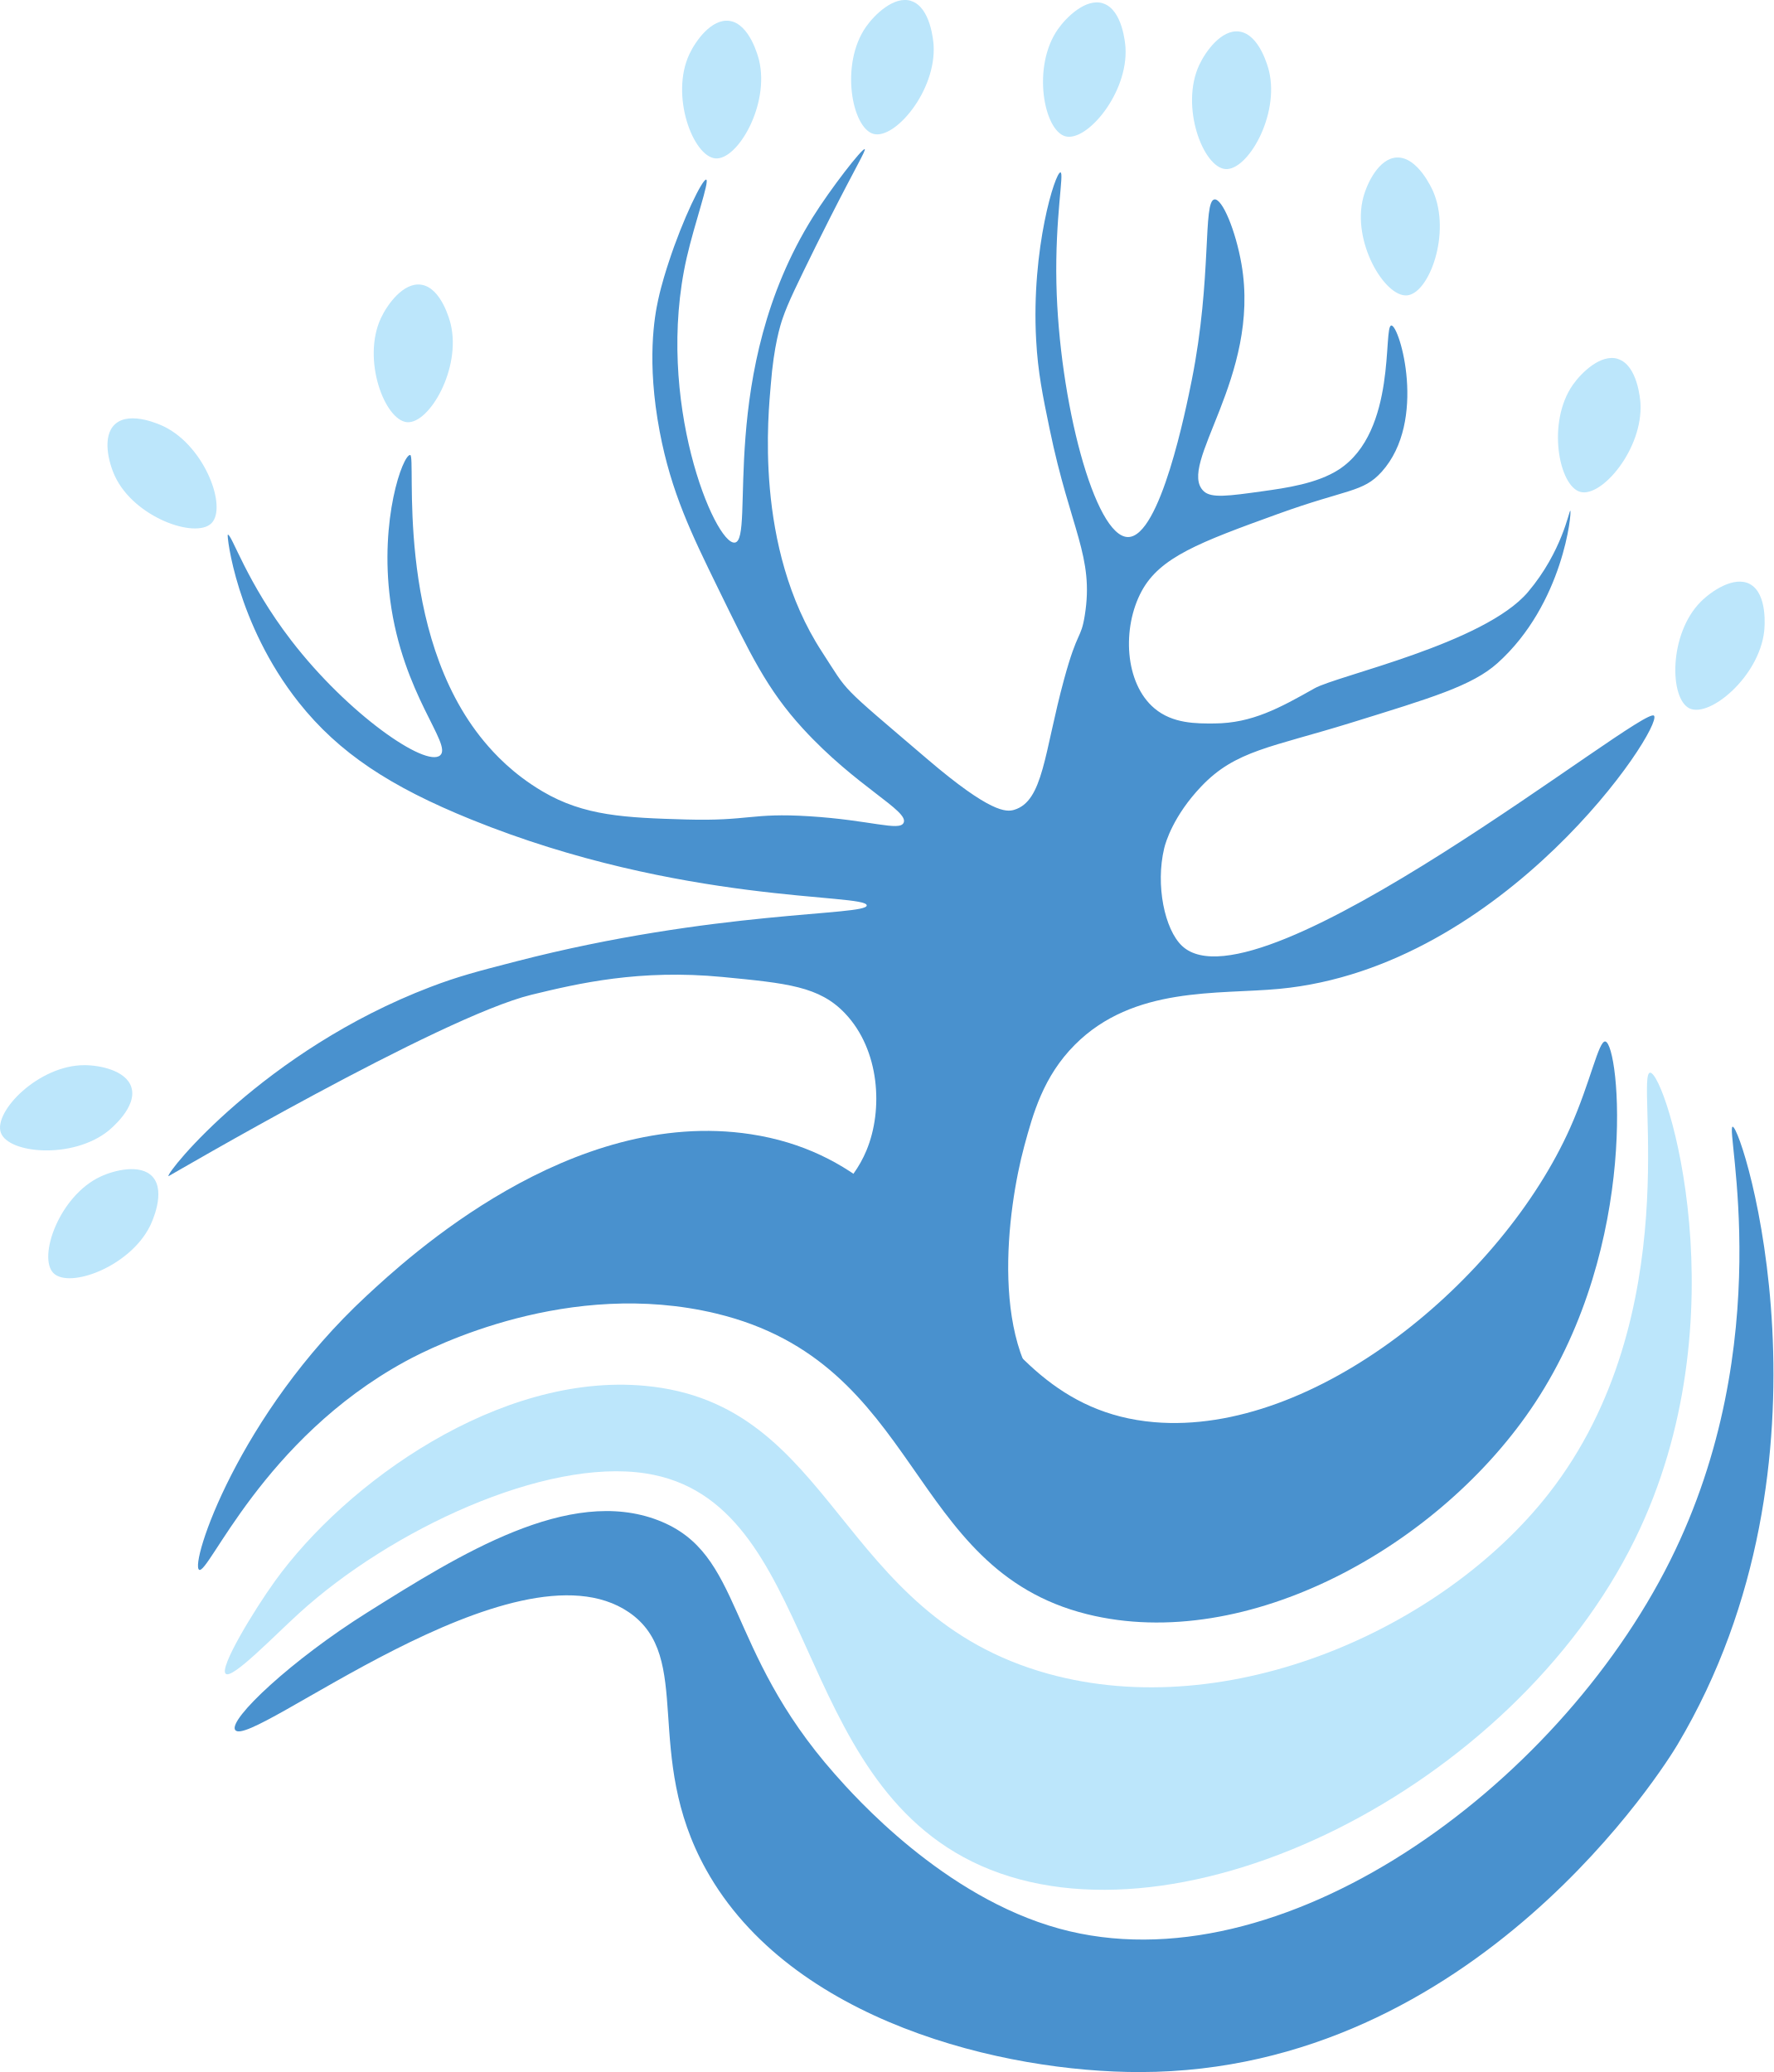
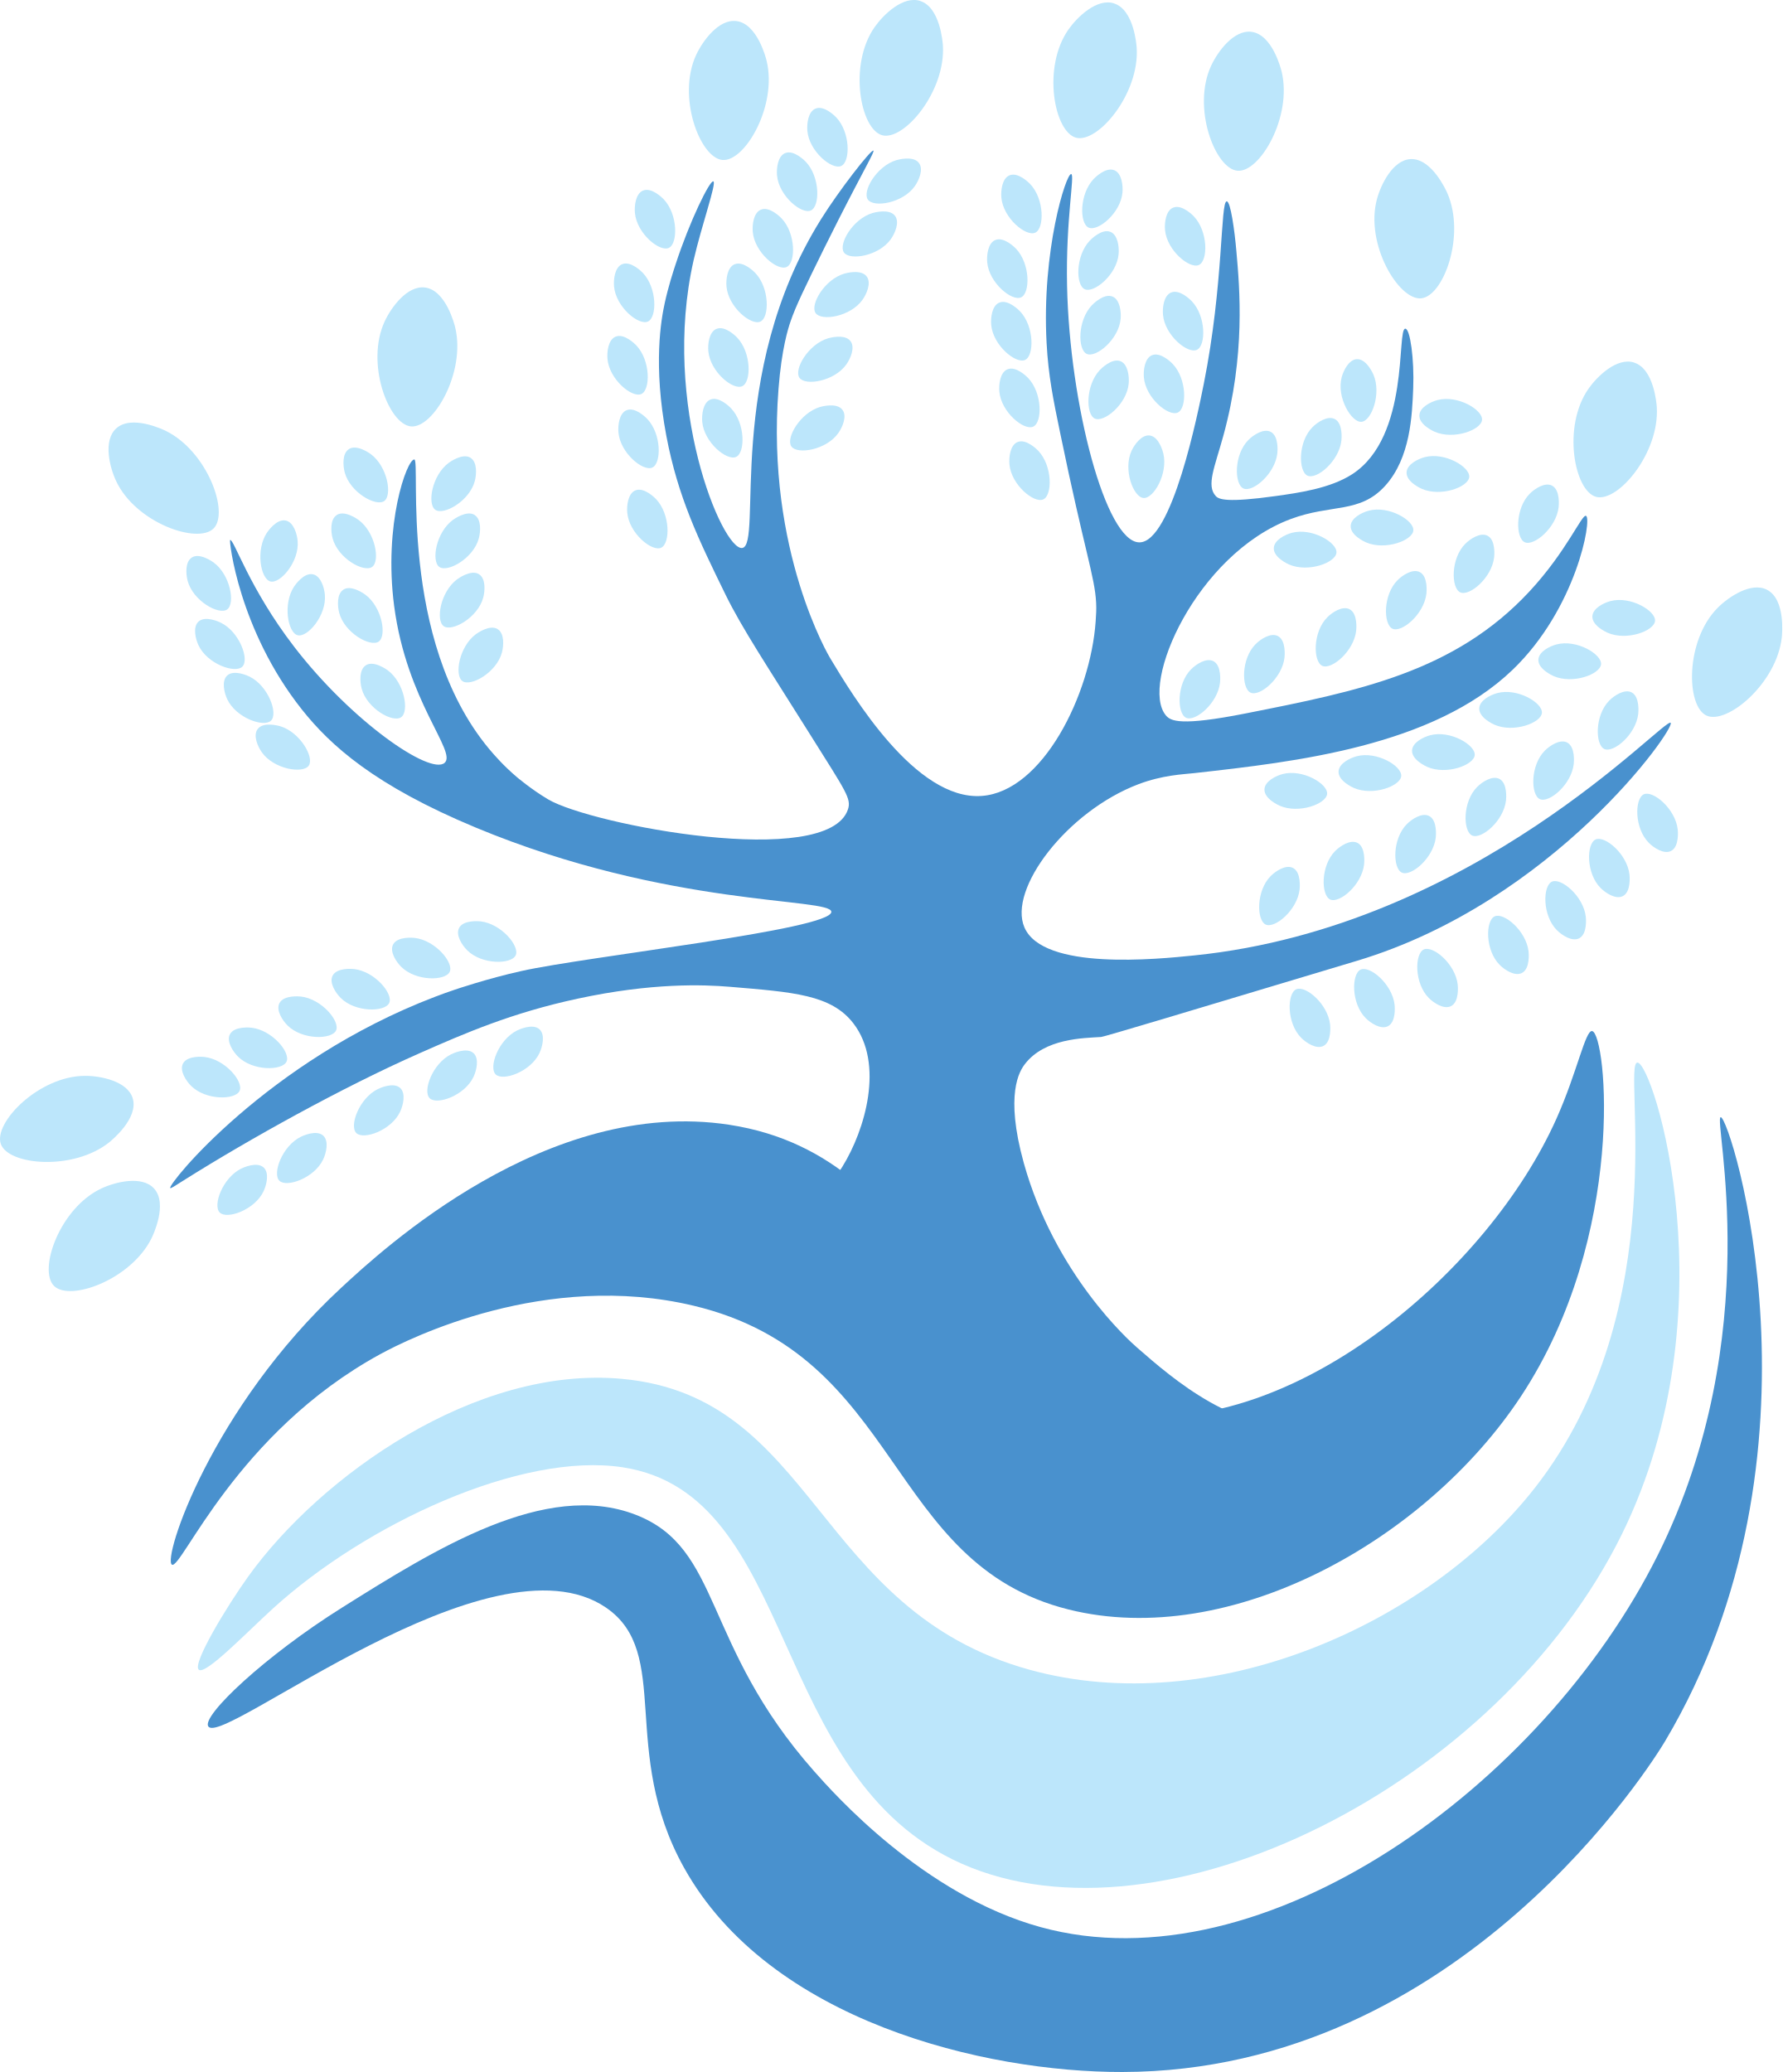
- <svg xmlns="http://www.w3.org/2000/svg" id="Layer_1" viewBox="0 0 264.42 309">
+ <svg xmlns="http://www.w3.org/2000/svg" id="Layer_1" viewBox="0 0 263.12 305.93">
  <defs>
-     <style>.cls-1{fill:#bce6fb;}.cls-2{fill:#4991ce;}</style>
+     <style>
+       .middle-wave {
+         fill: #bce6fb;
+       }
+       .small-leaf {
+         fill: #bce6fb;
+       }
+       .large-leaf {
+         fill: #bce6fb;
+       }
+       .tree {
+         fill: #4991ce;
+       }
+       .wave {
+         fill: #4991ce;
+       }
+     </style>
  </defs>
-   <path class="cls-2" d="M29.69,234.1c-1.41-.89,5.84-23.12,24.96-40.85,6.09-5.65,30.43-28.22,57.31-24.1,31.29,4.79,31.82,40.51,60.12,42.94,23.97,2.06,51.9-21.2,62.03-43.89,3.04-6.82,4.25-13.08,5.25-12.88,2.12.42,5.19,30.11-10.5,53.91-14.05,21.32-42.96,37.44-66.8,31.49-27.06-6.76-24.49-37.48-55.35-44.85-21.81-5.21-41.94,4.79-46.28,7.16-21.28,11.62-29.37,31.94-30.75,31.07Z" />
-   <path class="cls-1" d="M33.66,249.61c-1.04-.83,4.19-9.44,7.31-13.78,10.6-14.74,33.5-31.17,55.19-29.16,28.59,2.64,28.43,34.17,60.12,42.94,26.95,7.46,58.82-6.65,74.63-26.86,20.86-26.67,12.81-62.78,15.13-62.78,2.33,0,13.93,36.59-2.27,69.59-18.24,37.17-67.83,61.87-97.51,48.68-28.74-12.77-24.03-54.51-50-58.51-15.04-2.32-37.97,8.39-51.63,20.82-3.88,3.53-9.96,9.87-10.97,9.07Z" />
-   <path class="cls-2" d="M35.06,257.99c-1.03-1.56,8.41-10.44,19.75-17.55,13.72-8.61,30.04-18.86,43.34-13.71,12.79,4.95,9.76,19.11,26.33,37.85,2.89,3.27,16.17,18.29,33.46,23.04,32.91,9.04,74.09-20.87,91.07-54.86,16.29-32.61,8.15-64.72,9.33-64.73,1.46-.02,17.04,49.7-8.23,92.16-1.56,2.63-30.02,48.73-80.09,48.82-20.33.04-52.11-7.49-64.73-30.17-9.6-17.24-1.7-31.69-11.52-38.4-16.98-11.6-56.65,20.68-58.7,17.55Z" />
-   <path class="cls-2" d="M96.49,184.67c15.37,2.64,28.63-3.33,32.69-13.08,2.55-6.1,1.99-15.03-3.19-20.47-3.83-4.03-8.65-4.49-18.25-5.42-12.37-1.19-21.51.95-28.5,2.65-13.59,3.31-54.1,27.08-54.12,27.06-.42-.49,14.28-18.76,39.08-28.23,4.17-1.59,7.07-2.34,12.77-3.81,29.64-7.66,52.27-6.78,52.26-8.34,0-1.82-27.59-.09-58.98-12.82-12.03-4.88-19.7-9.89-25.7-17.45-9.33-11.77-10.76-24.95-10.59-25.02.56-.2,2.78,7.09,9.47,15.78,8.46,11,20.05,18.97,22.19,17.13,1.88-1.61-5.58-9.03-7.44-23.15-1.59-12.07,1.87-21.65,2.97-21.65.99,0-2.5,26.44,11.04,42.73,1.48,1.78,4.25,4.82,8.71,7.45,6.22,3.67,12.37,3.92,21.35,4.18,9.47.27,9.7-1.03,18.42-.48,9.12.57,13.45,2.29,14.06.97.83-1.79-7.04-5.33-15.03-14.06-5.36-5.85-7.87-11.16-12.61-20.85-3.97-8.12-7.01-14.35-8.73-23.43-1.98-10.48-.77-17.18-.22-19.68.51-2.34,1.24-4.59,1.57-5.59,2.1-6.45,5.07-12.49,5.59-12.3.52.19-1.73,6.48-2.91,11.63-4.84,21.28,4.23,42.84,7.16,42.5,3.13-.36-2.74-25.5,11.64-48.53,2.63-4.22,7.4-10.36,7.74-10.14.21.14-1.35,2.7-5.21,10.31-.96,1.9-1.66,3.3-2.09,4.17-2.76,5.62-4.15,8.43-4.94,10.76-.33.96-1.31,3.99-1.77,9.94-.31,3.89-2.59,24.08,7.63,39.77,4.17,6.41,2.24,4.49,15.73,16.02,9.4,8.03,11.76,7.9,12.93,7.55,4.37-1.3,4.47-8.53,7.44-19.45,2.04-7.49,2.5-5.89,3.09-9.54,1.42-8.8-2.13-12.75-5.24-27.8-1.03-4.97-1.75-8.47-2.01-13.29-.75-13.65,2.87-25.09,3.63-24.98.57.08-.82,6.67-.61,16.52.37,17.46,5.71,37.86,10.68,37.86,4.82,0,8.66-19.21,9.5-23.39,3.05-15.27,1.62-26.75,3.39-26.96,1.16-.14,3.15,4.61,4.03,9.67,2.91,16.84-9.74,29.94-5.64,33.84,1.13,1.08,3.71.72,8.86,0,3.35-.47,8.03-1.12,11.28-3.22,8.76-5.67,6.56-21.51,7.85-21.49,1.22.02,5.39,14.22-1.45,21.82-2.79,3.1-5.11,2.53-15.51,6.3-11.66,4.22-17.54,6.43-20.28,11.5-2.95,5.45-2.55,13.72,1.9,17.47,2.73,2.31,6.26,2.28,8.98,2.26,5.56-.04,9.68-2.29,14.9-5.24,3.37-1.9,25.32-6.67,31.83-14.37,5.09-6.02,6.13-12.19,6.3-12.12.26.1-1.01,13.9-10.85,22.73-3.77,3.38-9.82,5.17-21.82,8.89-11.97,3.71-17.22,4.11-22.34,9.49-4.17,4.38-5.33,8.35-5.54,9.24-1.31,5.48.06,12.12,2.68,14.57,11.32,10.55,68.97-36.18,70.36-34.34,1.35,1.79-22.22,37.55-55.88,40.73-9.19.87-21.71-.45-30.47,8.33-4.74,4.75-6.25,10.34-7.54,15.08-2.52,9.31-5.46,30.68,4.89,39.21,14.7,12.11,48.28-8.39,50.45-3.54,1.01,2.27-5.15,7.24-9.32,9.74-17.55,10.5-38.29.17-40.67-1.07" />
-   <path class="cls-1" d="M22.73,175.47c-1.79-1.94-5.7-.96-7.75,0-6.17,2.88-9.37,12.03-7.01,14.39,2.35,2.35,11.35-.91,14.39-7.01.19-.38,2.47-5.1.37-7.38Z" />
-   <path class="cls-1" d="M19.58,162.12c-.81-2.51-4.76-3.28-7.02-3.27-6.81,0-13.58,6.94-12.43,10.08,1.14,3.12,10.67,3.98,16-.27.33-.27,4.4-3.58,3.45-6.53Z" />
-   <path class="cls-1" d="M17.14,63.27c-1.94,1.79-.96,5.7,0,7.75,2.88,6.17,12.03,9.37,14.39,7.01,2.35-2.35-.91-11.35-7.01-14.39-.38-.19-5.1-2.47-7.38-.37Z" />
-   <path class="cls-1" d="M62.74,42.45c-2.62-.33-4.98,2.93-5.94,4.98-2.88,6.17.56,15.24,3.88,15.53,3.31.29,8.11-7.99,6.52-14.62-.1-.42-1.38-5.5-4.46-5.89Z" />
-   <path class="cls-1" d="M108.72,3.11c-2.62-.33-4.98,2.93-5.94,4.98-2.88,6.17.56,15.24,3.88,15.53,3.31.29,8.11-7.99,6.52-14.62-.1-.42-1.38-5.5-4.46-5.89Z" />
-   <path class="cls-1" d="M135.83.13c-2.52-.78-5.41,2.02-6.71,3.87-3.9,5.58-2.1,15.1,1.12,15.97,3.21.86,9.38-6.46,8.96-13.26-.03-.43-.41-5.66-3.37-6.57Z" />
-   <path class="cls-1" d="M164.44.49c-2.52-.78-5.41,2.02-6.71,3.87-3.9,5.58-2.1,15.1,1.12,15.97,3.21.86,9.38-6.46,8.96-13.26-.03-.43-.41-5.66-3.37-6.57Z" />
-   <path class="cls-1" d="M184.75,4.7c-2.62-.33-4.98,2.93-5.94,4.98-2.88,6.17.56,15.24,3.88,15.53,3.31.29,8.11-7.99,6.52-14.62-.1-.42-1.38-5.5-4.46-5.89Z" />
-   <path class="cls-1" d="M208.25,23.49c-2.63.13-4.4,3.75-4.98,5.94-1.76,6.58,3.19,14.91,6.52,14.62,3.31-.29,6.6-9.28,3.88-15.53-.17-.39-2.32-5.18-5.42-5.03Z" />
-   <path class="cls-1" d="M241.22,53.52c-2.52-.78-5.41,2.02-6.71,3.87-3.9,5.58-2.1,15.1,1.12,15.97,3.21.86,9.38-6.46,8.96-13.26-.03-.43-.41-5.66-3.37-6.57Z" />
-   <path class="cls-1" d="M260.87,87.08c-2.34-1.21-5.68,1.05-7.28,2.65-4.81,4.82-4.69,14.51-1.67,15.92,3.01,1.4,10.36-4.73,11.12-11.51.05-.42.58-5.64-2.18-7.06Z" />
+   <g>
+     <path class="wave" d="M25.38,231.02c-1.41-.89,5.84-23.12,24.96-40.85,6.09-5.65,30.43-28.22,57.31-24.1,31.29,4.79,31.82,40.51,60.12,42.94,23.97,2.06,51.9-21.2,62.03-43.89,3.04-6.82,4.25-13.08,5.25-12.88,2.12.42,5.19,30.11-10.5,53.91-14.05,21.32-42.96,37.44-66.8,31.49-27.06-6.76-24.49-37.48-55.35-44.85-21.81-5.21-41.94,4.79-46.28,7.16-21.28,11.62-29.37,31.94-30.75,31.07Z" />
+     <path class="middle-wave" d="M29.35,246.53c-1.04-.83,4.19-9.44,7.31-13.78,10.6-14.74,33.5-31.17,55.19-29.16,28.59,2.64,28.43,34.17,60.12,42.94,26.95,7.46,58.82-6.65,74.63-26.86,20.86-26.67,12.81-62.78,15.13-62.78,2.33,0,13.93,36.59-2.27,69.59-18.24,37.17-67.83,61.87-97.51,48.68-28.74-12.77-24.03-54.51-50-58.51-15.04-2.32-37.97,8.39-51.63,20.82-3.88,3.53-9.96,9.87-10.97,9.07Z" />
+     <path class="wave" d="M30.75,254.91c-1.03-1.56,8.41-10.44,19.75-17.55,13.72-8.61,30.04-18.86,43.34-13.71,12.79,4.95,9.76,19.11,26.33,37.85,2.89,3.27,16.17,18.29,33.46,23.04,32.91,9.04,74.09-20.87,91.07-54.86,16.29-32.61,8.15-64.72,9.33-64.73,1.46-.02,17.04,49.7-8.23,92.16-1.56,2.63-30.02,48.73-80.09,48.82-20.33.04-52.11-7.49-64.73-30.17-9.6-17.24-1.7-31.69-11.52-38.4-16.98-11.6-56.65,20.68-58.7,17.55Z" />
+     <g>
+       <path class="tree" d="M96.49,184.67c1,.06,19.61.94,27.87-12.41,3.38-5.45,6.2-15.19,1.64-21.14-3.27-4.27-8.88-4.63-18.25-5.42-3.88-.32-11.44-.62-22.46,1.75-9.76,2.1-16.65,5.1-23.33,8.05-11.47,5.06-25.23,12.74-34.57,18.61-1.72,1.08-2.17,1.4-2.26,1.3-.42-.49,14.28-18.76,39.08-28.23,1.05-.4,2.02-.75,2.98-1.07,0,0,4.78-1.63,9.79-2.74,9.65-2.16,45.71-6.11,45.75-8.73.03-2.14-24-.59-52.47-12.44-14.95-6.22-21.47-12.12-25.7-17.45-9.33-11.77-10.76-24.95-10.59-25.02.56-.2,2.78,7.09,9.47,15.78,8.46,11,20.05,18.97,22.19,17.13,1.88-1.61-5.58-9.03-7.44-23.15-1.59-12.07,1.87-21.65,2.97-21.65.99,0-2.5,26.44,11.04,42.73.88,1.05,2.2,2.54,4.06,4.13,0,0,2.14,1.83,4.65,3.32,6.32,3.76,41.3,10.42,44.27,1.49.53-1.58-.29-2.62-5.47-10.88-6.46-10.3-10.15-15.83-12.61-20.85-3.97-8.12-7.01-14.35-8.73-23.43-1.98-10.48-.77-17.18-.22-19.68.51-2.34,1.24-4.59,1.57-5.59,2.1-6.45,5.07-12.49,5.59-12.3.52.19-1.73,6.48-2.91,11.63-4.84,21.28,4.23,42.84,7.16,42.5,3.13-.36-2.74-25.5,11.64-48.53,2.63-4.22,7.4-10.36,7.74-10.14.21.14-1.35,2.7-5.21,10.31-.96,1.9-1.66,3.3-2.09,4.17-2.76,5.62-4.15,8.43-4.94,10.76-.33.96-1.31,3.99-1.77,9.94-1.88,23.95,7.6,39.72,7.63,39.76h0c3.32,5.53,12.62,21.04,22.36,20.34,9.01-.64,16.07-14.97,16.83-25.76.07-1.03.12-1.79.07-2.76-.19-3.83-1.71-7.63-5.3-25.03-1.03-4.97-1.75-8.47-2.01-13.29-.75-13.65,2.87-25.09,3.63-24.98.57.08-.82,6.67-.61,16.52.37,17.46,5.71,37.86,10.68,37.86,4.82,0,8.66-19.21,9.5-23.39,2.95-14.76,2.44-26.94,3.39-26.96.57-.01,1.16,4.3,1.43,7.4.48,5.44,1.36,15.24-1.93,27.21-1.27,4.63-2.55,7.35-1.12,8.9.46.5,1.62,1.01,8.86,0,3.35-.47,8.03-1.12,11.28-3.22,8.59-5.56,6.52-21.54,7.85-21.49.71.03,1.33,4.52,1.16,8.81-.16,3.96-.4,10.26-4.13,14.38-3.76,4.16-7.93,2.65-13.99,4.93-13.84,5.2-22.29,24.34-18.39,28.98.7.84,2.15,1.61,11.76-.29,16.63-3.29,30.83-6.1,41.89-17.99,5.56-5.98,7.77-11.51,8.38-11.18.9.48-1.45,13.7-10.85,22.73-11.78,11.31-32.05,13.58-46.99,15.25-1.72.19-4.65.28-8.25,1.64-10.53,4-19.28,15.49-16.82,21.15,2.78,6.4,19.56,4.69,25.04,4.13,41.5-4.22,69.54-35.33,70.36-34.34.7.84-17.28,26.4-46.27,35.12-24.91,7.49-37.36,11.23-37.82,11.26-2.57.17-8.33.18-11.26,4.02-.75.99-2.98,4.39-.15,14.58,4.57,16.4,15.53,26.22,16.69,27.23,5.46,4.77,14.65,12.78,25.91,11.86,7.86-.64,13.58-5.38,14.34-4.27.74,1.1-4.24,6.59-9.32,9.74-13.17,8.15-30.8,2.92-40.67-1.07" />
+       <path class="large-leaf" d="M22.73,175.47c-1.79-1.94-5.7-.96-7.75,0-6.17,2.88-9.37,12.03-7.01,14.39,2.35,2.35,11.35-.91,14.39-7.01.19-.38,2.47-5.1.37-7.38Z" />
+       <path class="large-leaf" d="M19.58,162.12c-.81-2.51-4.76-3.28-7.02-3.27-6.81,0-13.58,6.94-12.43,10.08,1.14,3.12,10.67,3.98,16-.27.33-.27,4.4-3.58,3.45-6.53Z" />
+       <path class="large-leaf" d="M17.14,63.27c-1.94,1.79-.96,5.7,0,7.75,2.88,6.17,12.03,9.37,14.39,7.01,2.35-2.35-.91-11.35-7.01-14.39-.38-.19-5.1-2.47-7.38-.37Z" />
+       <path class="large-leaf" d="M62.74,42.45c-2.62-.33-4.98,2.93-5.94,4.98-2.88,6.17.56,15.24,3.88,15.53,3.31.29,8.11-7.99,6.52-14.62-.1-.42-1.38-5.5-4.46-5.89Z" />
+       <path class="large-leaf" d="M108.72,3.11c-2.62-.33-4.98,2.93-5.94,4.98-2.88,6.17.56,15.24,3.88,15.53,3.31.29,8.11-7.99,6.52-14.62-.1-.42-1.38-5.5-4.46-5.89Z" />
+       <path class="large-leaf" d="M135.83.13c-2.52-.78-5.41,2.02-6.71,3.87-3.9,5.58-2.1,15.1,1.12,15.97,3.21.86,9.38-6.46,8.96-13.26-.03-.43-.41-5.66-3.37-6.57Z" />
+       <path class="large-leaf" d="M164.44.49c-2.52-.78-5.41,2.02-6.71,3.87-3.9,5.58-2.1,15.1,1.12,15.97,3.21.86,9.38-6.46,8.96-13.26-.03-.43-.41-5.66-3.37-6.57Z" />
+       <path class="large-leaf" d="M184.75,4.7c-2.62-.33-4.98,2.93-5.94,4.98-2.88,6.17.56,15.24,3.88,15.53,3.31.29,8.11-7.99,6.52-14.62-.1-.42-1.38-5.5-4.46-5.89Z" />
+       <path class="large-leaf" d="M208.25,23.49c-2.63.13-4.4,3.75-4.98,5.94-1.76,6.58,3.19,14.91,6.52,14.62,3.31-.29,6.6-9.28,3.88-15.53-.17-.39-2.32-5.18-5.42-5.03Z" />
+       <path class="large-leaf" d="M241.22,53.52c-2.52-.78-5.41,2.02-6.71,3.87-3.9,5.58-2.1,15.1,1.12,15.97,3.21.86,9.38-6.46,8.96-13.26-.03-.43-.41-5.66-3.37-6.57Z" />
+       <path class="large-leaf" d="M260.87,87.08c-2.34-1.21-5.68,1.05-7.28,2.65-4.81,4.82-4.69,14.51-1.67,15.92,3.01,1.4,10.36-4.73,11.12-11.51.05-.42.58-5.64-2.18-7.06Z" />
+     </g>
+   </g>
+   <path class="small-leaf" d="M221.35,115c-1.06-.54-2.56.47-3.28,1.19-2.17,2.17-2.11,6.53-.75,7.17,1.36.63,4.66-2.13,5.01-5.18.02-.19.26-2.54-.98-3.18Z" />
+   <path class="small-leaf" d="M210.98,120.48c-1.06-.54-2.56.47-3.28,1.19-2.17,2.17-2.11,6.53-.75,7.17,1.36.63,4.66-2.13,5.01-5.18.02-.19.26-2.54-.98-3.18Z" />
+   <path class="small-leaf" d="M200.4,124.45c-1.06-.54-2.56.47-3.28,1.19-2.17,2.17-2.11,6.53-.75,7.17,1.36.63,4.66-2.13,5.01-5.18.02-.19.26-2.54-.98-3.18Z" />
+   <path class="small-leaf" d="M190.88,128.15c-1.06-.54-2.56.47-3.28,1.19-2.17,2.17-2.11,6.53-.75,7.17,1.36.63,4.66-2.13,5.01-5.18.02-.19.26-2.54-.98-3.18Z" />
+   <path class="small-leaf" d="M231.35,109.63c-1.06-.54-2.56.47-3.28,1.19-2.17,2.17-2.11,6.53-.75,7.17,1.36.63,4.66-2.13,5.01-5.18.02-.19.26-2.54-.98-3.18Z" />
+   <path class="small-leaf" d="M240.87,102.23c-1.06-.54-2.56.47-3.28,1.19-2.17,2.17-2.11,6.53-.75,7.17,1.36.63,4.66-2.13,5.01-5.18.02-.19.26-2.54-.98-3.18Z" />
+   <path class="small-leaf" d="M195.38,154.43c-1.06.54-2.56-.47-3.28-1.19-2.17-2.17-2.11-6.53-.75-7.17,1.36-.63,4.66,2.13,5.01,5.18.02.19.26,2.54-.98,3.18Z" />
+   <path class="small-leaf" d="M204.9,151.52c-1.06.54-2.56-.47-3.28-1.19-2.17-2.17-2.11-6.53-.75-7.17,1.36-.63,4.66,2.13,5.01,5.18.02.19.26,2.54-.98,3.18Z" />
+   <path class="small-leaf" d="M214.22,148.55c-1.06.54-2.56-.47-3.28-1.19-2.17-2.17-2.11-6.53-.75-7.17,1.36-.63,4.66,2.13,5.01,5.18.02.19.26,2.54-.98,3.18Z" />
+   <path class="small-leaf" d="M224.68,143.66c-1.06.54-2.56-.47-3.28-1.19-2.17-2.17-2.11-6.53-.75-7.17,1.36-.63,4.66,2.13,5.01,5.18.02.19.26,2.54-.98,3.18Z" />
+   <path class="small-leaf" d="M233.13,138.54c-1.06.54-2.56-.47-3.28-1.19-2.17-2.17-2.11-6.53-.75-7.17,1.36-.63,4.66,2.13,5.01,5.18.02.19.26,2.54-.98,3.18Z" />
+   <path class="small-leaf" d="M239.58,132.31c-1.06.54-2.56-.47-3.28-1.19-2.17-2.17-2.11-6.53-.75-7.17,1.36-.63,4.66,2.13,5.01,5.18.02.19.26,2.54-.98,3.18Z" />
+   <path class="small-leaf" d="M246.7,125.64c-1.06.54-2.56-.47-3.28-1.19-2.17-2.17-2.11-6.53-.75-7.17,1.36-.63,4.66,2.13,5.01,5.18.02.19.26,2.54-.98,3.18Z" />
+   <path class="small-leaf" d="M209.6,84.47c-1.06-.54-2.56.47-3.28,1.19-2.17,2.17-2.11,6.53-.75,7.17,1.36.63,4.66-2.13,5.01-5.18.02-.19.26-2.54-.98-3.18Z" />
+   <path class="small-leaf" d="M199.23,89.95c-1.06-.54-2.56.47-3.28,1.19-2.17,2.17-2.11,6.53-.75,7.17,1.36.63,4.66-2.13,5.01-5.18.02-.19.26-2.54-.98-3.18Z" />
+   <path class="small-leaf" d="M188.65,93.91c-1.06-.54-2.56.47-3.28,1.19-2.17,2.17-2.11,6.53-.75,7.17,1.36.63,4.66-2.13,5.01-5.18.02-.19.26-2.54-.98-3.18Z" />
+   <path class="small-leaf" d="M179.13,97.62c-1.06-.54-2.56.47-3.28,1.19-2.17,2.17-2.11,6.53-.75,7.17,1.36.63,4.66-2.13,5.01-5.18.02-.19.26-2.54-.98-3.18Z" />
+   <path class="small-leaf" d="M219.6,79.1c-1.06-.54-2.56.47-3.28,1.19-2.17,2.17-2.11,6.53-.75,7.17,1.36.63,4.66-2.13,5.01-5.18.02-.19.26-2.54-.98-3.18Z" />
+   <path class="small-leaf" d="M229.12,71.7c-1.06-.54-2.56.47-3.28,1.19-2.17,2.17-2.11,6.53-.75,7.17,1.36.63,4.66-2.13,5.01-5.18.02-.19.26-2.54-.98-3.18Z" />
+   <path class="small-leaf" d="M208.46,110.8c.06-1.19,1.69-1.98,2.67-2.24,2.96-.79,6.71,1.44,6.58,2.93-.13,1.49-4.18,2.97-6.99,1.75-.18-.08-2.33-1.04-2.26-2.44Z" />
+   <path class="small-leaf" d="M218.38,104.57c.06-1.19,1.69-1.98,2.67-2.24,2.96-.79,6.71,1.44,6.58,2.93-.13,1.49-4.18,2.97-6.99,1.75-.18-.08-2.33-1.04-2.26-2.44Z" />
+   <path class="small-leaf" d="M227.11,97.39c.06-1.19,1.69-1.98,2.67-2.24,2.96-.79,6.71,1.44,6.58,2.93-.13,1.49-4.18,2.97-6.99,1.75-.18-.08-2.33-1.04-2.26-2.44Z" />
+   <path class="small-leaf" d="M235.08,90.99c.06-1.19,1.69-1.98,2.67-2.24,2.96-.79,6.71,1.44,6.58,2.93-.13,1.49-4.18,2.97-6.99,1.75-.18-.08-2.33-1.04-2.26-2.44Z" />
+   <path class="small-leaf" d="M197.61,113.9c.06-1.19,1.69-1.98,2.67-2.24,2.96-.79,6.71,1.44,6.58,2.93-.13,1.49-4.18,2.97-6.99,1.75-.18-.08-2.33-1.04-2.26-2.44Z" />
+   <path class="small-leaf" d="M186.67,116.53c.06-1.19,1.69-1.98,2.67-2.24,2.96-.79,6.71,1.44,6.58,2.93-.13,1.49-4.18,2.97-6.99,1.75-.18-.08-2.33-1.04-2.26-2.44Z" />
+   <path class="small-leaf" d="M187.59,63.76c-1.06-.54-2.56.47-3.28,1.19-2.17,2.17-2.11,6.53-.75,7.17,1.36.63,4.66-2.13,5.01-5.18.02-.19.26-2.54-.98-3.18Z" />
+   <path class="small-leaf" d="M197.05,61.87c-1.06-.54-2.56.47-3.28,1.19-2.17,2.17-2.11,6.53-.75,7.17,1.36.63,4.66-2.13,5.01-5.18.02-.19.26-2.54-.98-3.18Z" />
+   <path class="small-leaf" d="M200.31,53.03c-1.19.06-1.98,1.69-2.24,2.67-.79,2.96,1.44,6.71,2.93,6.58,1.49-.13,2.97-4.18,1.75-6.99-.08-.18-1.04-2.33-2.44-2.26Z" />
+   <path class="small-leaf" d="M188.05,80.91c.06-1.19,1.69-1.98,2.67-2.24,2.96-.79,6.71,1.44,6.58,2.93-.13,1.49-4.18,2.97-6.99,1.75-.18-.08-2.33-1.04-2.26-2.44Z" />
+   <path class="small-leaf" d="M199.4,77.64c.06-1.19,1.69-1.98,2.67-2.24,2.96-.79,6.71,1.44,6.58,2.93-.13,1.49-4.18,2.97-6.99,1.75-.18-.08-2.33-1.04-2.26-2.44Z" />
+   <path class="small-leaf" d="M207.65,69.74c.06-1.19,1.69-1.98,2.67-2.24,2.96-.79,6.71,1.44,6.58,2.93-.13,1.49-4.18,2.97-6.99,1.75-.18-.08-2.33-1.04-2.26-2.44Z" />
+   <path class="small-leaf" d="M209.54,61.31c.06-1.19,1.69-1.98,2.67-2.24,2.96-.79,6.71,1.44,6.58,2.93-.13,1.49-4.18,2.97-6.99,1.75-.18-.08-2.33-1.04-2.26-2.44Z" />
+   <path class="small-leaf" d="M169.73,64.3c-1.18-.15-2.24,1.32-2.67,2.24-1.29,2.78.25,6.86,1.75,6.99,1.49.13,3.65-3.6,2.93-6.58-.04-.19-.62-2.48-2.01-2.65Z" />
+   <path class="small-leaf" d="M170.06,52.45c-1.09.46-1.28,2.26-1.19,3.28.27,3.05,3.65,5.82,5.01,5.18,1.35-.63,1.36-4.94-.75-7.17-.13-.14-1.78-1.83-3.06-1.29Z" />
+   <path class="small-leaf" d="M172.88,43.19c-1.09.46-1.28,2.26-1.19,3.28.27,3.05,3.65,5.82,5.01,5.18,1.35-.63,1.36-4.94-.75-7.17-.13-.14-1.78-1.83-3.06-1.29Z" />
+   <path class="small-leaf" d="M173.18,30.66c-1.09.46-1.28,2.26-1.19,3.28.27,3.05,3.65,5.82,5.01,5.18,1.35-.63,1.36-4.94-.75-7.17-.13-.14-1.78-1.83-3.06-1.29Z" />
+   <path class="small-leaf" d="M104.86,59c-1.09.46-1.28,2.26-1.19,3.28.27,3.05,3.65,5.82,5.01,5.18,1.35-.63,1.36-4.94-.75-7.17-.13-.14-1.78-1.83-3.06-1.29Z" />
+   <path class="small-leaf" d="M105.76,48.56c-1.09.46-1.28,2.26-1.19,3.28.27,3.05,3.65,5.82,5.01,5.18,1.35-.63,1.36-4.94-.75-7.17-.13-.14-1.78-1.83-3.06-1.29Z" />
+   <path class="small-leaf" d="M108.44,39.02c-1.09.46-1.28,2.26-1.19,3.28.27,3.05,3.65,5.82,5.01,5.18,1.35-.63,1.36-4.94-.75-7.17-.13-.14-1.78-1.83-3.06-1.29Z" />
+   <path class="small-leaf" d="M112.32,30.96c-1.09.46-1.28,2.26-1.19,3.28.27,3.05,3.65,5.82,5.01,5.18,1.35-.63,1.36-4.94-.75-7.17-.13-.14-1.78-1.83-3.06-1.29Z" />
+   <path class="small-leaf" d="M115.9,22.61c-1.09.46-1.28,2.26-1.19,3.28.27,3.05,3.65,5.82,5.01,5.18,1.35-.63,1.36-4.94-.75-7.17-.13-.14-1.78-1.83-3.06-1.29Z" />
+   <path class="small-leaf" d="M120.38,16.04c-1.09.46-1.28,2.26-1.19,3.28.27,3.05,3.65,5.82,5.01,5.18,1.35-.63,1.36-4.94-.75-7.17-.13-.14-1.78-1.83-3.06-1.29Z" />
+   <path class="small-leaf" d="M135.66,24.06c.72.95-.02,2.6-.61,3.43-1.76,2.51-6.07,3.21-6.93,1.98-.86-1.22,1.29-4.96,4.23-5.83.18-.05,2.46-.7,3.3.41Z" />
+   <path class="small-leaf" d="M132.13,31.87c.72.95-.02,2.6-.61,3.43-1.76,2.51-6.07,3.21-6.93,1.98-.86-1.22,1.29-4.96,4.23-5.83.18-.05,2.46-.7,3.3.41Z" />
+   <path class="small-leaf" d="M127.95,40.82c.72.95-.02,2.6-.61,3.43-1.76,2.51-6.07,3.21-6.93,1.98-.86-1.22,1.29-4.96,4.23-5.83.18-.05,2.46-.7,3.3.41Z" />
+   <path class="small-leaf" d="M125.56,50.37c.72.95-.02,2.6-.61,3.43-1.76,2.51-6.07,3.21-6.93,1.98-.86-1.22,1.29-4.96,4.23-5.83.18-.05,2.46-.7,3.3.41Z" />
+   <path class="small-leaf" d="M124.37,60.51c.72.95-.02,2.6-.61,3.43-1.76,2.51-6.07,3.21-6.93,1.98-.86-1.22,1.29-4.96,4.23-5.83.18-.05,2.46-.7,3.3.41Z" />
+   <path class="small-leaf" d="M149.02,25.89c-1.09.46-1.28,2.26-1.19,3.28.27,3.05,3.65,5.82,5.01,5.18,1.35-.63,1.36-4.94-.75-7.17-.13-.14-1.78-1.83-3.06-1.29Z" />
+   <path class="small-leaf" d="M146.93,35.44c-1.09.46-1.28,2.26-1.19,3.28.27,3.05,3.65,5.82,5.01,5.18,1.35-.63,1.36-4.94-.75-7.17-.13-.14-1.78-1.83-3.06-1.29Z" />
+   <path class="small-leaf" d="M147.52,44.68c-1.09.46-1.28,2.26-1.19,3.28.27,3.05,3.65,5.82,5.01,5.18,1.35-.63,1.36-4.94-.75-7.17-.13-.14-1.78-1.83-3.06-1.29Z" />
+   <path class="small-leaf" d="M148.72,54.53c-1.09.46-1.28,2.26-1.19,3.28.27,3.05,3.65,5.82,5.01,5.18,1.35-.63,1.36-4.94-.75-7.17-.13-.14-1.78-1.83-3.06-1.29Z" />
+   <path class="small-leaf" d="M150.21,65.27c-1.09.46-1.28,2.26-1.19,3.28.27,3.05,3.65,5.82,5.01,5.18,1.35-.63,1.36-4.94-.75-7.17-.13-.14-1.78-1.83-3.06-1.29Z" />
+   <path class="small-leaf" d="M164.52,25.14c1.09.46,1.28,2.26,1.19,3.28-.27,3.05-3.65,5.82-5.01,5.18-1.35-.63-1.36-4.94.75-7.17.13-.14,1.78-1.83,3.06-1.29Z" />
+   <path class="small-leaf" d="M163.95,34.24c1.09.46,1.28,2.26,1.19,3.28-.27,3.05-3.65,5.82-5.01,5.18-1.35-.63-1.36-4.94.75-7.17.13-.14,1.78-1.83,3.06-1.29Z" />
+   <path class="small-leaf" d="M164.25,43.79c1.09.46,1.28,2.26,1.19,3.28-.27,3.05-3.65,5.82-5.01,5.18-1.35-.63-1.36-4.94.75-7.17.13-.14,1.78-1.83,3.06-1.29Z" />
+   <path class="small-leaf" d="M165.44,53.34c1.09.46,1.28,2.26,1.19,3.28-.27,3.05-3.65,5.82-5.01,5.18-1.35-.63-1.36-4.94.75-7.17.13-.14,1.78-1.83,3.06-1.29Z" />
+   <path class="small-leaf" d="M93.79,72.41c-1.09.46-1.28,2.26-1.19,3.28.27,3.05,3.65,5.82,5.01,5.18,1.35-.63,1.36-4.94-.75-7.17-.13-.14-1.78-1.83-3.06-1.29Z" />
+   <path class="small-leaf" d="M92.49,60.57c-1.09.46-1.28,2.26-1.19,3.28.27,3.05,3.65,5.82,5.01,5.18,1.35-.63,1.36-4.94-.75-7.17-.13-.14-1.78-1.83-3.06-1.29Z" />
+   <path class="small-leaf" d="M90.87,49.71c-1.09.46-1.28,2.26-1.19,3.28.27,3.05,3.65,5.82,5.01,5.18,1.35-.63,1.36-4.94-.75-7.17-.13-.14-1.78-1.83-3.06-1.29Z" />
+   <path class="small-leaf" d="M91.84,39.01c-1.09.46-1.28,2.26-1.19,3.28.27,3.05,3.65,5.82,5.01,5.18,1.35-.63,1.36-4.94-.75-7.17-.13-.14-1.78-1.83-3.06-1.29Z" />
+   <path class="small-leaf" d="M94.92,28.14c-1.09.46-1.28,2.26-1.19,3.28.27,3.05,3.65,5.82,5.01,5.18,1.35-.63,1.36-4.94-.75-7.17-.13-.14-1.78-1.83-3.06-1.29Z" />
+   <path class="small-leaf" d="M54,98.24c-1,.64-.87,2.45-.61,3.43.79,2.96,4.6,5.09,5.83,4.23,1.22-.86.49-5.1-1.98-6.93-.15-.11-2.07-1.5-3.24-.74Z" />
+   <path class="small-leaf" d="M50.69,87.07c-1,.64-.87,2.45-.61,3.43.79,2.96,4.6,5.09,5.83,4.23,1.22-.86.49-5.1-1.98-6.93-.15-.11-2.07-1.5-3.24-.74Z" />
+   <path class="small-leaf" d="M49.71,76.05c-1,.64-.87,2.45-.61,3.43.79,2.96,4.6,5.09,5.83,4.23,1.22-.86.49-5.1-1.98-6.93-.15-.11-2.07-1.5-3.24-.74Z" />
+   <path class="small-leaf" d="M51.5,66.32c-1,.64-.87,2.45-.61,3.43.79,2.96,4.6,5.09,5.83,4.23,1.22-.86.49-5.1-1.98-6.93-.15-.11-2.07-1.5-3.24-.74Z" />
+   <path class="small-leaf" d="M69.48,67.61c1,.64.87,2.45.61,3.43-.79,2.96-4.6,5.09-5.83,4.23-1.22-.86-.49-5.1,1.98-6.93.15-.11,2.07-1.5,3.24-.74Z" />
+   <path class="small-leaf" d="M70.08,76.05c1,.64.87,2.45.61,3.43-.79,2.96-4.6,5.09-5.83,4.23-1.22-.86-.49-5.1,1.98-6.93.15-.11,2.07-1.5,3.24-.74Z" />
+   <path class="small-leaf" d="M70.73,84.8c1,.64.87,2.45.61,3.43-.79,2.96-4.6,5.09-5.83,4.23-1.22-.86-.49-5.1,1.98-6.93.15-.11,2.07-1.5,3.24-.74Z" />
+   <path class="small-leaf" d="M73.49,92.91c1,.64.87,2.45.61,3.43-.79,2.96-4.6,5.09-5.83,4.23-1.22-.86-.49-5.1,1.98-6.93.15-.11,2.07-1.5,3.24-.74Z" />
+   <path class="small-leaf" d="M42.2,76.86c1.16.26,1.66,2.01,1.74,3.02.27,3.05-2.58,6.36-4.03,5.97-1.44-.39-2.2-4.63-.51-7.19.11-.16,1.43-2.11,2.79-1.8Z" />
+   <path class="small-leaf" d="M46.22,84.8c1.16.26,1.66,2.01,1.74,3.02.27,3.05-2.58,6.36-4.03,5.97-1.44-.39-2.2-4.63-.51-7.19.11-.16,1.43-2.11,2.79-1.8Z" />
+   <path class="small-leaf" d="M28.31,82.33c-1,.64-.87,2.45-.61,3.43.79,2.96,4.6,5.09,5.83,4.23,1.22-.86.49-5.1-1.98-6.93-.15-.11-2.07-1.5-3.24-.74Z" />
+   <path class="small-leaf" d="M29.3,91.78c-.87.81-.43,2.56,0,3.49,1.3,2.78,5.42,4.22,6.48,3.16,1.06-1.06-.41-5.11-3.16-6.48-.17-.09-2.3-1.11-3.32-.17Z" />
+   <path class="small-leaf" d="M33.54,99.74c-.87.81-.43,2.56,0,3.49,1.3,2.78,5.42,4.22,6.48,3.16,1.06-1.06-.41-5.11-3.16-6.48-.17-.09-2.3-1.11-3.32-.17Z" />
+   <path class="small-leaf" d="M38.04,107.64c-.72.95.02,2.6.61,3.43,1.76,2.51,6.07,3.21,6.93,1.98.86-1.22-1.29-4.96-4.23-5.83-.18-.05-2.46-.7-3.3.41Z" />
+   <path class="small-leaf" d="M27.01,157.04c-.54,1.06.47,2.56,1.19,3.28,2.17,2.17,6.53,2.11,7.17.75.63-1.36-2.13-4.66-5.18-5.01-.19-.02-2.54-.26-3.18.98Z" />
+   <path class="small-leaf" d="M33.94,152.72c-.54,1.06.47,2.56,1.19,3.28,2.17,2.17,6.53,2.11,7.17.75.63-1.36-2.13-4.66-5.18-5.01-.19-.02-2.54-.26-3.18.98Z" />
+   <path class="small-leaf" d="M41.25,148.12c-.54,1.06.47,2.56,1.19,3.28,2.17,2.17,6.53,2.11,7.17.75.63-1.36-2.13-4.66-5.18-5.01-.19-.02-2.54-.26-3.18.98Z" />
+   <path class="small-leaf" d="M49.1,144.06c-.54,1.06.47,2.56,1.19,3.28,2.17,2.17,6.53,2.11,7.17.75.63-1.36-2.13-4.66-5.18-5.01-.19-.02-2.54-.26-3.18.98Z" />
+   <path class="small-leaf" d="M58.03,139.46c-.54,1.06.47,2.56,1.19,3.28,2.17,2.17,6.53,2.11,7.17.75.63-1.36-2.13-4.66-5.18-5.01-.19-.02-2.54-.26-3.18.98Z" />
+   <path class="small-leaf" d="M67.77,137.02c-.54,1.06.47,2.56,1.19,3.28,2.17,2.17,6.53,2.11,7.17.75.63-1.36-2.13-4.66-5.18-5.01-.19-.02-2.54-.26-3.18.98Z" />
+   <path class="small-leaf" d="M38.92,172.38c.87.81.43,2.56,0,3.49-1.3,2.78-5.42,4.22-6.48,3.16-1.06-1.06.41-5.11,3.16-6.48.17-.09,2.3-1.11,3.32-.17Z" />
+   <path class="small-leaf" d="M47.72,167.68c.87.81.43,2.56,0,3.49-1.3,2.78-5.42,4.22-6.48,3.16-1.06-1.06.41-5.11,3.16-6.48.17-.09,2.3-1.11,3.32-.17Z" />
+   <path class="small-leaf" d="M59.08,160.64c.87.81.43,2.56,0,3.49-1.3,2.78-5.42,4.22-6.48,3.16-1.06-1.06.41-5.11,3.16-6.48.17-.09,2.3-1.11,3.32-.17Z" />
+   <path class="small-leaf" d="M69.91,155.5c.87.81.43,2.56,0,3.49-1.3,2.78-5.42,4.22-6.48,3.16-1.06-1.06.41-5.11,3.16-6.48.17-.09,2.3-1.11,3.32-.17Z" />
+   <path class="small-leaf" d="M79.65,151.98c.87.81.43,2.56,0,3.49-1.3,2.78-5.42,4.22-6.48,3.16-1.06-1.06.41-5.11,3.16-6.48.17-.09,2.3-1.11,3.32-.17Z" />
</svg>
